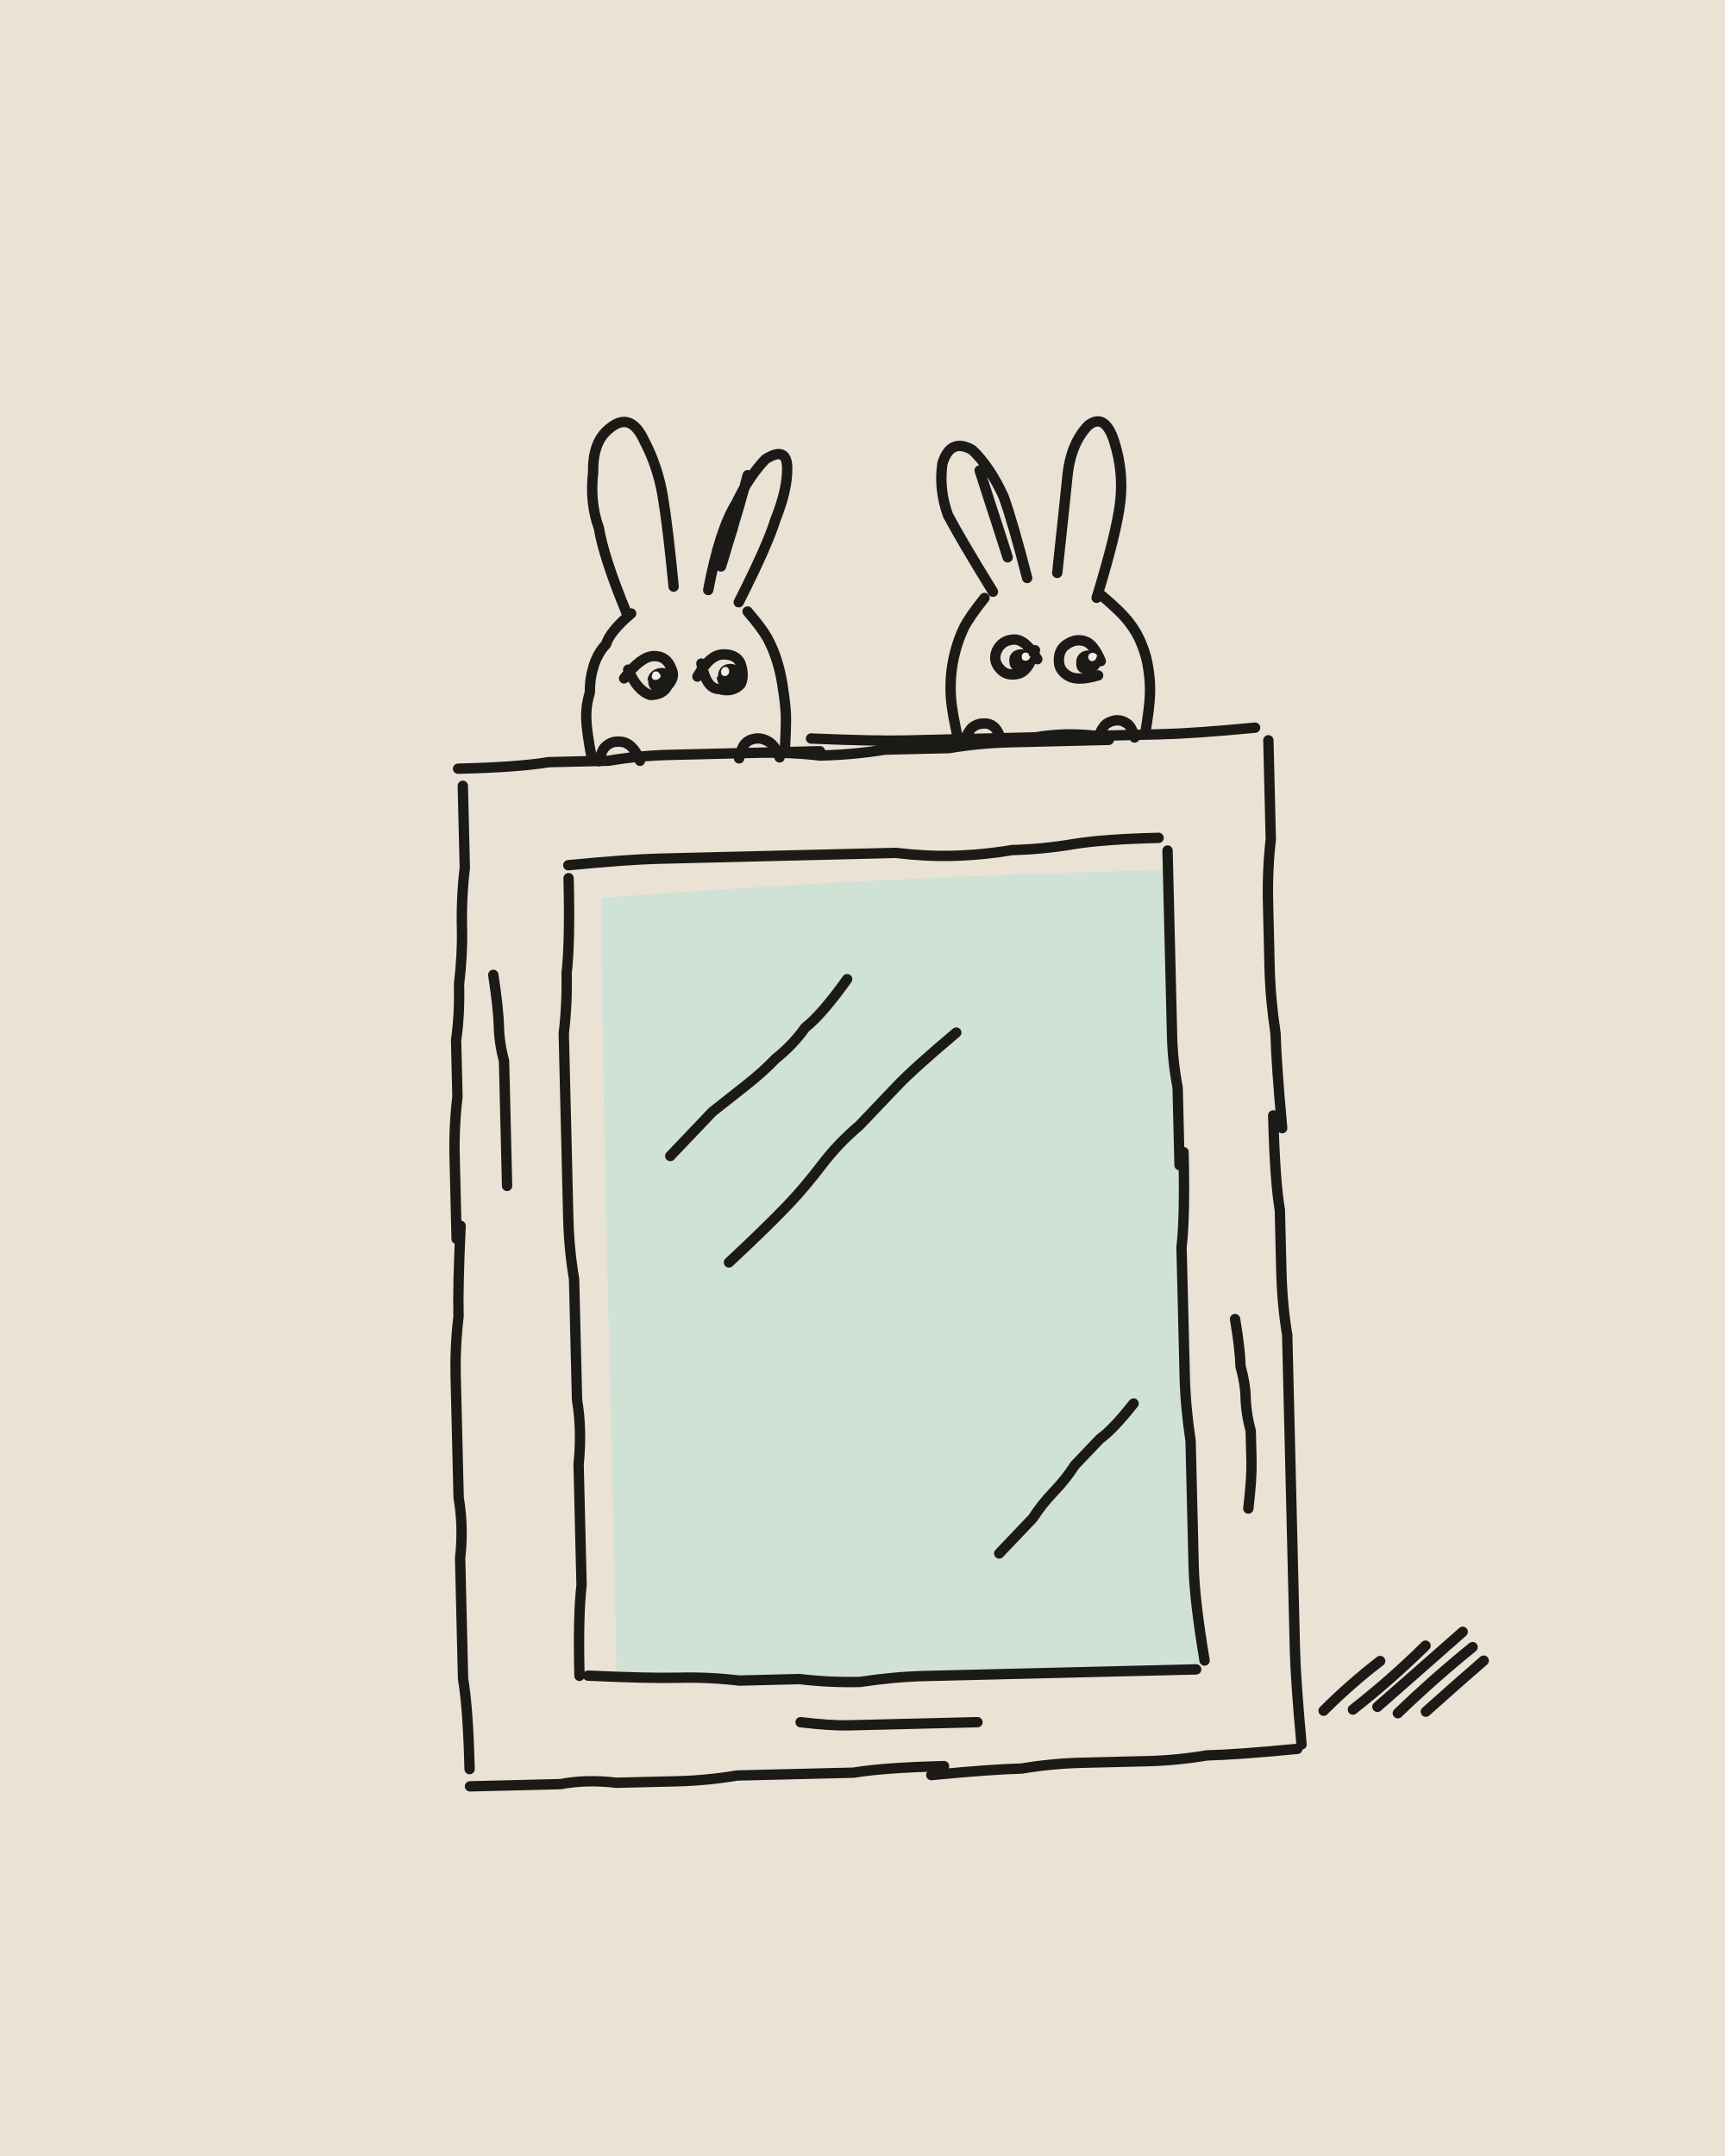
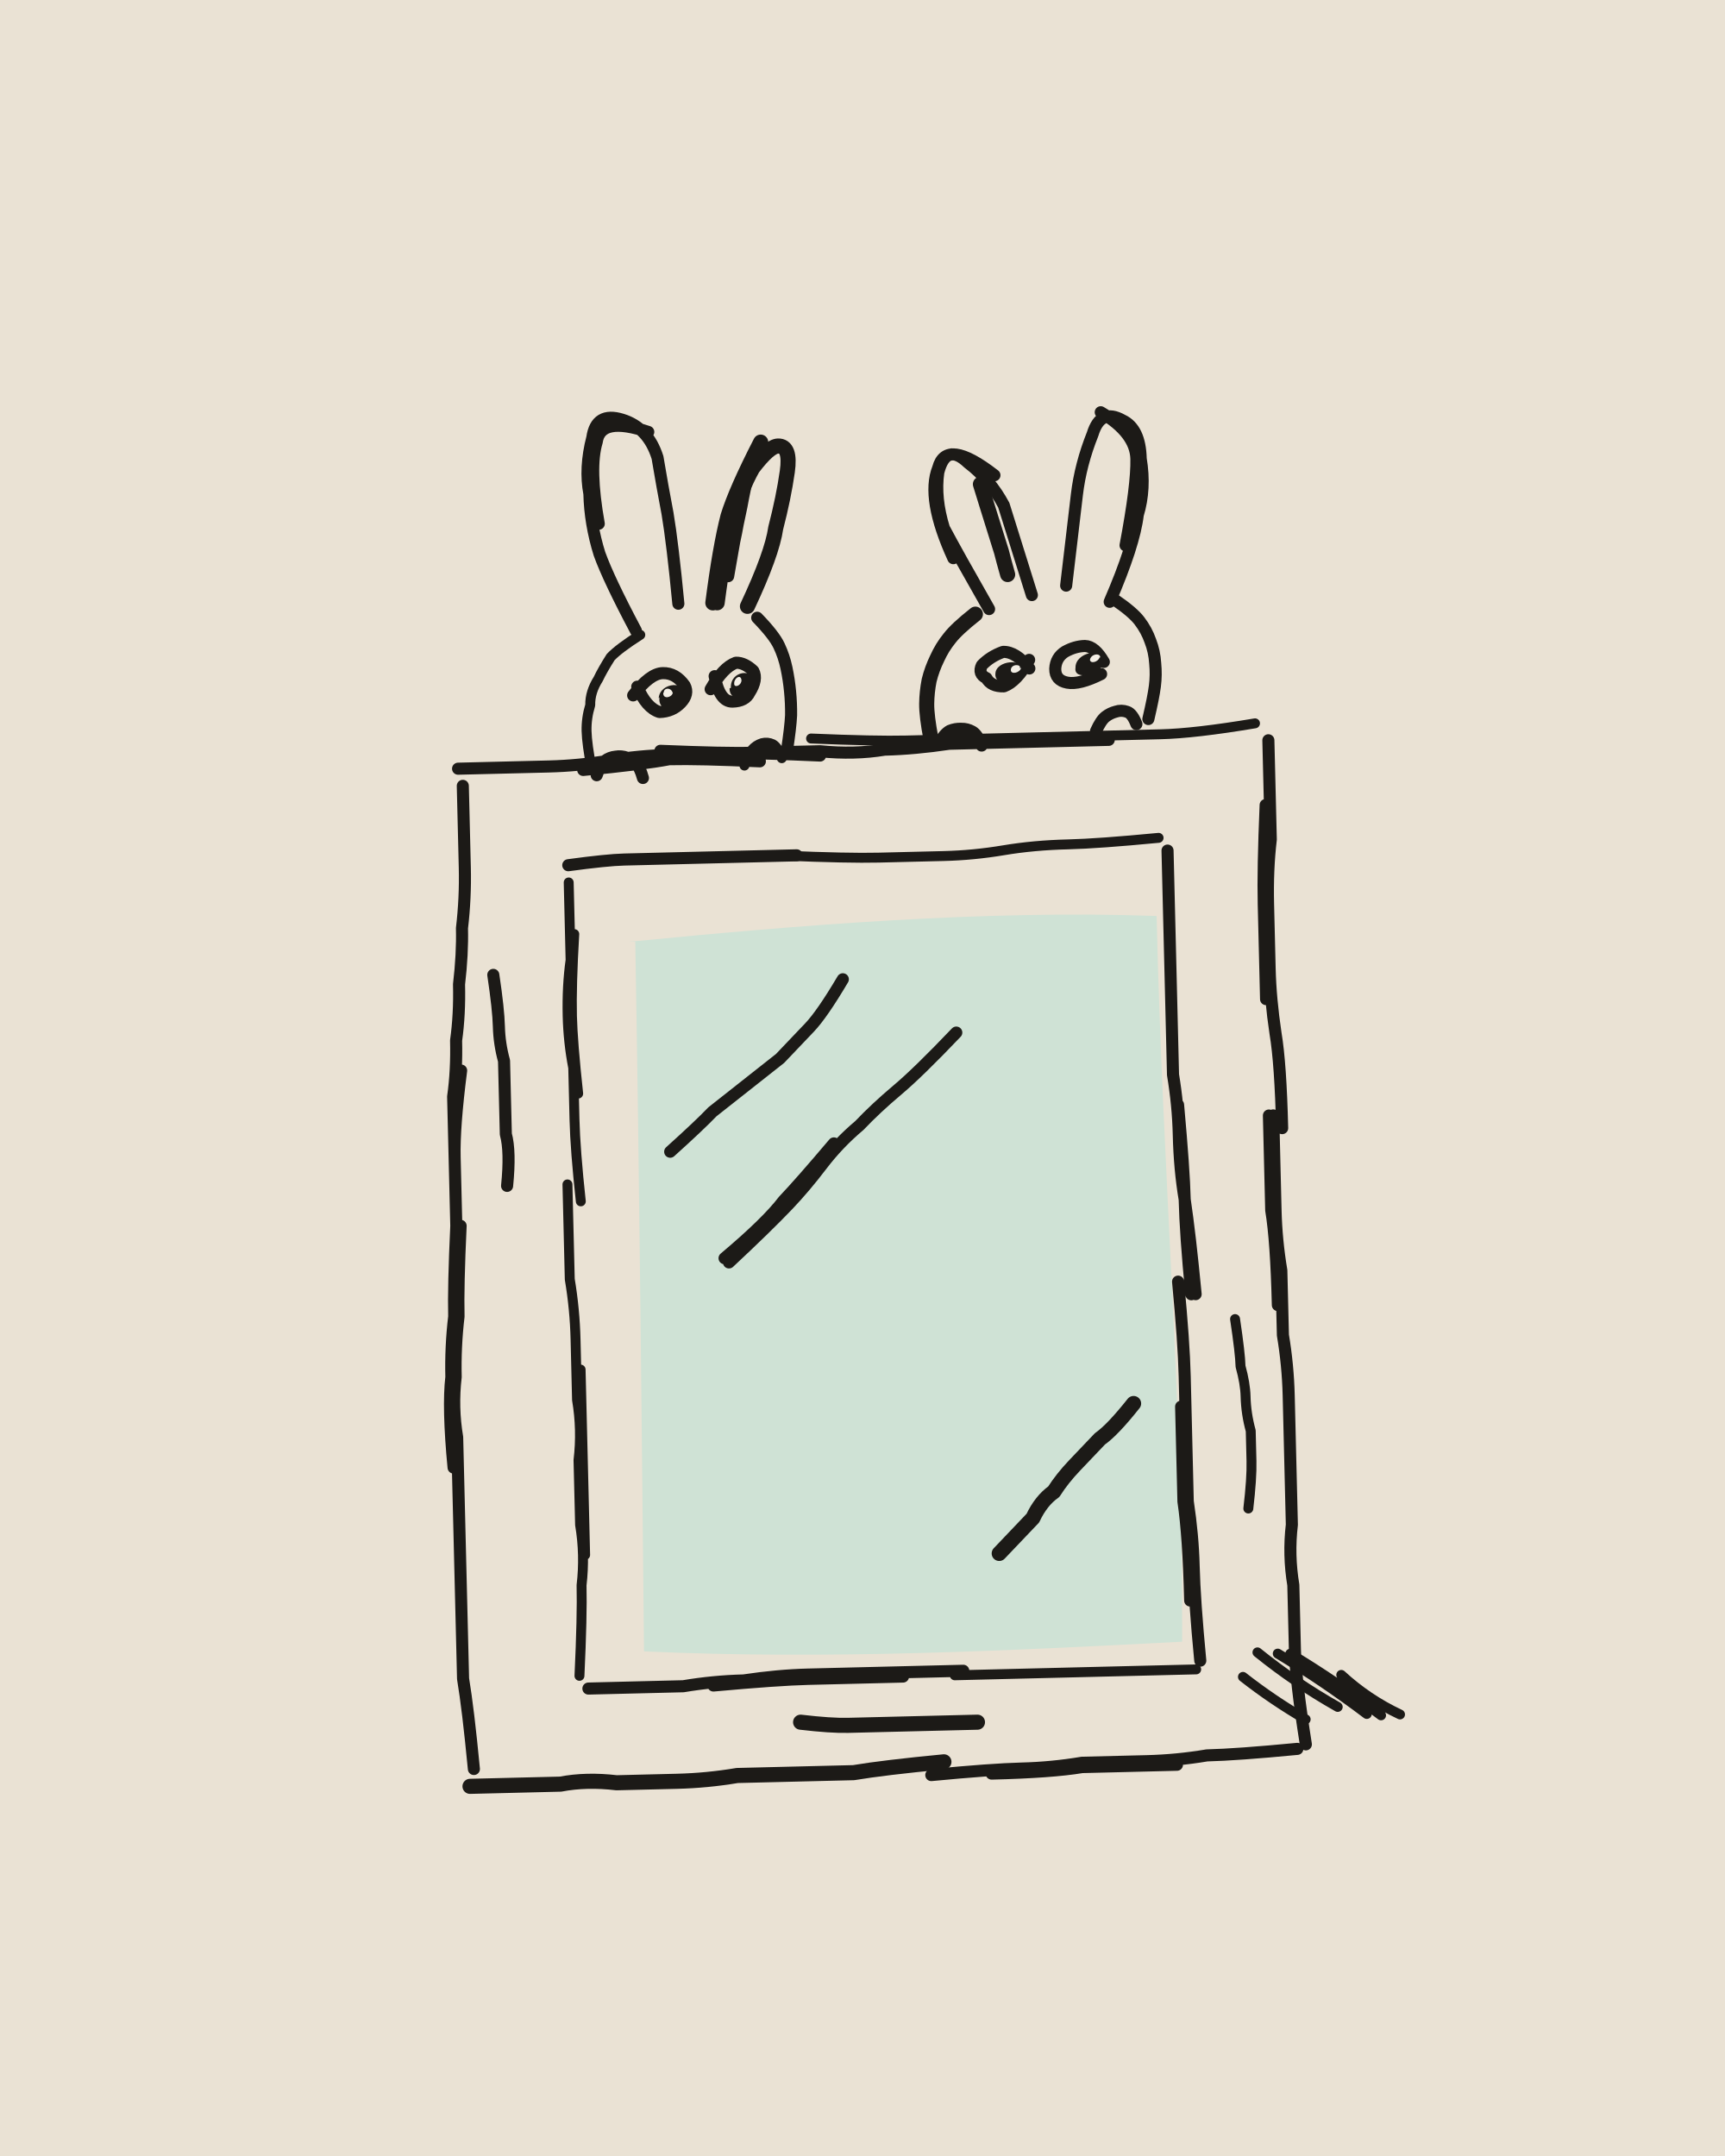
<svg xmlns="http://www.w3.org/2000/svg" viewBox="0 0 400 500" width="400" height="500">
  <path fill="#EAE2D4" d="M0 0h400v500H0z" />
  <g transform="rotate(-1.4 200 250)">
-     <path fill="#CFE2D5" d="M139.9 206.8C183.5 204.5 228.6 203.4 272.4 203.5C273.5 268.4 275 332 275.3 387.7C230.5 389.2 184.7 389.7 139.6 388.4C140 333.4 139.3 268.3 140.5 206.9Z" />
-     <g fill="none" stroke="#1C1A17" stroke-width="2.4" stroke-linecap="round" stroke-linejoin="round">
-       <path d="M108 176q14 0 21-1 7 0 14 0 7-1 14-1 7 0 14 0 7 0 21 0M190 171q15 1 22 1 8 0 15 0 7 0 15 0 7-1 14 0 8 0 15 0 8 0 22-1M155 174q15 0 22 0 8 0 15 1 8 0 15-1 7 0 15 0 7-1 14-1 8 0 23 0M296 174q0 15 0 23-1 7-1 15 0 7 0 15 0 7 1 15 0 7 1 22M295 261q0 15 1 22 0 7 0 14 0 8 1 15 0 7 0 14 0 8 0 15 0 7 0 15 0 7 0 14 0 7 0 15 0 7 1 22M297 408q-14 1-21 1-7 1-14 1-8 0-15 0-7 0-14 1-7 0-21 1M215 410q-14 0-21 1-7 0-14 0-6 0-13 0-7 1-14 1-7 0-14 0-7-1-13 0-7 0-21 0M105 408q0-14-1-21 0-7 0-14 0-7 0-14 1-7 0-14 0-7 0-14 0-7 0-14 0-7 1-14 0-7 1-21M105 285q0-13 0-19 0-7 1-14 0-6 0-13 1-6 1-13 1-7 1-13 0-7 1-14 0-6 0-19M133 199q14-1 21-1 7 0 13 0 7 0 14 0 7 0 14 0 7 0 14 0 7 1 13 1 7 0 14-1 7 0 14-1 7-1 20-1M272 199q0 12 0 18 0 6 0 13 0 6 0 12 0 6 1 12 0 6 0 18M274 269q0 15-1 22 0 8 0 15 0 8 0 15 0 7 1 15 0 7 0 14 0 8 0 15 0 8 2 22M274 389q-14 0-21 0-7 0-14 0-7 0-14 0-7 0-14 0-7 0-15 1-7 0-14-1-7 0-14 0-7-1-14-1-7 0-21-1M131 387q0-14 1-21 0-7 0-14 0-7 0-14 1-8 0-15 0-7 0-14 0-7 0-14-1-7-1-14 0-7 0-15 0-7 0-14 0-7 0-14 1-7 1-14 1-7 1-22M115 224q1 8 1 12 0 4 1 8 0 4 0 8 0 4 0 9 0 4 0 12M285 308q1 7 1 11 1 4 1 7 0 4 1 8 0 3 0 7 0 4-1 11M182 399q7 1 11 1 3 0 6 0 4 0 7 0 3 0 7 0 3 0 10 0M155 267q7-7 10-10 4-3 8-6 4-3 7-6 4-3 7-7 4-3 10-11M168 292q9-8 14-13 4-4 8-9 4-5 9-9 4-4 9-9 4-4 14-12M229 361q5-5 8-8 2-3 5-6 3-3 5-6 3-3 6-6 3-2 8-8M148 141q-5-13-6-20-2-6-1-13 0-7 4-10 5-4 8 3 3 6 4 13 1 7 2 21M167 136q3-14 7-20 3-6 7-10 5-3 5 2 0 5-3 12-2 6-9 19M176.8 109.6q-1 3.5-1.6 5.3-.5 1.7-1.1 3.5-.6 1.7-1.1 3.5-.6 1.7-1.2 3.5-.5 1.7-1.7 5.2M149 141q-5 4-6 7-2 2-3 5-1 3-1 6-1 3-1 6 0 3 1 9M176 141.2q3.7 4.5 4.9 7.2 1.2 2.6 1.9 5.4 .7 2.8 1 5.7 .4 2.9 .5 5.8 0 2.9-.5 8.8M140.7 175.1q.6-2.3 1.4-3.2 .9-.9 2.1-1.2 1.2-.2 2.4 .1 1.1 .4 1.9 1.3 .9 .9 1.7 3.1M173.2 175.2q.6-2.4 1.4-3.3 .8-.9 2-1.1 1.2-.3 2.3 .1 1.2 .4 2 1.2 .9 .9 1.7 3.1M147 156q4-5 7-5 3 0 4 3 1 2-1 4-1 2-4 2-3-1-5-6M164 156q3-5 6-5 3 0 4 2 1 3 0 5-2 2-5 1-3 0-4-6M257 140q5-15 6-22 1-7-1-14-2-7-6-4-4 4-5 11-1 8-3 23M241 135q-3-13-5-19-3-7-7-11-5-3-7 3-1 6 1 12 3 6 10 18M230.6 109.8q1 3.4 1.5 5.1 .5 1.7 1 3.4 .5 1.7 1 3.3 .5 1.7 1 3.4 .5 1.7 1.5 5.1M258.3 139.6q4.4 3.9 6.1 6.3 1.8 2.4 2.8 5.2 1.1 2.9 1.4 5.8 .4 3 .2 6-.2 3-1.3 8.8M231 139.4q-3.7 4.4-5 6.9-1.3 2.6-2.1 5.4-.8 2.8-1.1 5.6-.3 2.9-.1 5.8 .2 2.8 1.3 8.5M265 172.6q-.6-2.6-1.7-3.3-1-.8-2.4-.8-1.3 .1-2.4 .8-1 .8-2.1 3.3M234.1 172.6q-.7-2.6-1.8-3.4-1-.8-2.4-.7-1.3 0-2.4 .8-1 .8-2.1 3.3M257.6 154.7q-1.6-4.1-3.6-4.7-2-.7-4 .5-2 1.1-2.1 3.6-.2 2.4 2 3.8 2.1 1.4 7 .1M242.9 153.9q-2.7-4.8-5.4-4.7-2.7 .1-3.9 2.4-1.1 2.3 .5 4.2 1.5 1.9 4.1 1.4 2.6-.4 4.2-5.4M303.3 399.3q6.3-6 13.4-11.2M310.1 399.2q9-6.7 17.2-14.4M315.8 398.7q10.1-8.4 20.2-16.9M320.5 400.3q8.5-7.8 17.7-14.9M327 400.1q6.8-5.8 13.7-11.5" />
+     <path fill="#CFE2D5" d="M146.6 217.1C186.1 214.2 229 211.7 269.1 214.1C269 273.4 272.5 329.8 270.9 382.5C230.8 383.6 189.1 384.7 146.1 381.7C146.8 333.1 147.7 273.3 148.1 217.1Z" />
+     <g fill="none" stroke="#1C1A17" stroke-width="2.8" stroke-linecap="round" stroke-linejoin="round">
+       <path d="M108 176q14 0 21 0 7 0 14-1 7-1 14-1 7 0 14 0 7 0 21 1M137 177q14-1 20-2 7 0 21 1M155 173q15 1 22 1 8 0 15 0 8 1 15 0 7 0 15-1 7 0 14 0 8 0 23 0M296 174q0 15 0 23-1 7-1 15 0 7 0 15 0 7 1 15 1 7 1 22M295 189q-1 15-1 23 0 7 0 22M295 261q0 15 0 22 0 7 1 14 0 8 0 15 1 7 1 14 0 8 0 15 0 7 0 15-1 7 0 14 0 7 0 15 0 7 2 22M294 261q0 15 0 22 1 7 1 22M297 408q-14 1-21 1-7 1-14 1-8 0-15 0-7 1-14 1-7 0-21 1M269 411q-14 0-22 0-7 1-21 1M106 408q-1-14-2-21 0-7 0-14 0-7 0-14 0-7 0-14 0-7 0-14-1-7 0-14 0-7 1-14 0-7 1-21M103 338q-1-14 0-21 0-7 1-14 0-7 1-21M105 285q0-13 0-19 0-7 0-14 1-6 1-13 1-6 1-13 1-7 1-13 1-7 1-14 0-6 0-19M105 285q0-13 0-19 0-7 2-20M133 199q9-1 13-1 5 0 9 0 5 0 9 0 5 0 9 0 5 0 13 0M272 199q0 15 0 22 0 8 0 15 0 7 0 15 1 7 1 14 0 8 1 15 0 8 1 22M273 258q1 15 1 22 1 8 2 22M272 299q1 14 1 22 0 7 0 15 0 7 0 14 1 8 1 15 0 8 1 22M272 328q0 15 0 22 1 8 1 23M220 388q-14 0-22 0-7 0-14 0-7 0-15 1-7 0-14 1-7 0-22 0M206 389q-15 0-22 0-7 0-22 1M115 224q1 8 1 12 0 4 1 8 0 4 0 8 0 4 0 9 1 4 0 12M155 266q7-6 10-9 4-3 8-6 4-3 8-6 3-3 7-7 3-3 8-11M168 292q9-8 14-13 4-4 8-9 4-5 9-9 4-4 9-8 5-4 14-13M167 291q10-8 14-13 4-4 12-13M150 145q-6-12-8-18-2-7-2-14-1-6 1-13 1-6 7-4 6 2 8 9 1 7 2 13 1 7 2 21M142 120q-2-13 0-19 1-6 12-2M176.9 108.8q-.8 4-1.3 6-.4 2-.9 4-.5 2-.9 4-.5 2-.9 4.1-.4 2-1.2 6M178.2 142.7q3.8 4.1 4.9 6.6 1.1 2.5 1.6 5.2 .5 2.7 .7 5.5 .2 2.7 .1 5.5-.2 2.8-1.2 8.4M140.1 178.3q.9-2.5 2-3.3 1.1-.8 2.5-.9 1.3-.2 2.6 .3 1.2 .5 2.1 1.4 .9 1 1.5 3.4M149 160q4-5 7-5 3 0 5 3 1 2-1 4-2 2-5 2-3-1-5-6M167 159q3-5 6-6 2 0 4 2 1 2-1 5-1 2-4 2-3 0-4-6M260 141q6-13 7-20 2-6 1-13 0-7-4-9-5-3-7 3-3 7-4 14-1 7-3 21M264 128q3-14 3-20 0-6-8-11M242 139q-4-14-6-21-3-6-8-10-5-5-7 2-1 6 1 13 3 6 10 19M234 111q-11-9-13-2-3 7 3 21M261.1 140.5q4.2 3 5.7 5.1 1.6 2.2 2.4 4.7 .9 2.5 1 5.2 .2 2.7-.2 5.3-.4 2.6-1.7 7.6M265.5 169.5q-.9-2.5-2.1-2.9-1.3-.5-2.6-.1-1.3 .3-2.4 1.1-1.1 .8-2.3 3.3M229.5 173.6q-.9-2.6-2.1-3.3-1.2-.7-2.5-.7-1.4-.1-2.7 .4-1.2 .6-2.7 2.9M258.3 154.9q-2-3.7-4.3-3.8-2.3 0-4.6 1.2-2.2 1.3-2.4 3.9-.1 2.7 2.7 3.3 2.8 .6 7.9-1.8M241 156q-3-4-6-4-3 1-5 3-1 2 1 3 1 2 4 2 3-1 6-6" />
+       <path stroke-width="2.3" d="M190 171q15 1 22 1 8 0 15 0 7 0 15 0 7 0 14 0 8 0 15 0 8 0 22-2M183 198q15 1 22 1 7 0 15 0 7 0 14-1 7-1 15-1 7 0 21-1M274 389q-9 0-14 0-5 0-10 0-4 0-9 0-5 0-9 0-5 0-14 0M131 387q1-14 1-21 1-7 0-14 0-7 0-15 1-7 0-14 0-7 0-14 0-7-1-14 0-7 0-22M133 359q0-14 0-22 0-7 0-21M134 277q-1-12-1-19 0-6 0-12-1-6-1-12 0-7 1-13 0-6 0-18M134 252q-1-12-1-18 0-7 1-19M285 308q1 8 1 11 1 4 1 7 0 4 1 8 0 3 0 7 0 4-1 11M151 146q-5 3-7 5-2 3-3 5-2 3-2 6-1 3-1 6 0 3 1 9M174.4 176.9q.9-2.6 1.8-3.6 1-1.1 2.4-1.5 1.3-.3 2.5 .3 1.2 .7 2 3.3M299.1 401.2q-7.5-4.6-14.3-10.2M306.6 398.5q-9.7-5.8-18.3-13.1M313.3 400.3q-9.8-7.8-20.3-14.5M316.6 400.7q-10-8-20.7-14.8M321 400.6q-7.4-3.7-13.4-9.5" />
+       <path stroke-width="3.5" d="M215 409q-14 1-21 2-7 0-14 0-6 0-13 0-7 1-14 1-7 0-14 0-7-1-13 0-7 0-21 0M182 399q7 1 11 1 3 0 6 0 4 0 7 0 3 0 7 0 3 0 10 0M229 361q5-5 8-8 2-4 5-6 2-3 5-6 3-3 6-6 3-2 8-8M169 139q2-13 4-19 2-7 5-12 4-5 6-5 3 0 2 6-1 6-3 13-1 6-7 18M168 139q2-13 4-20 2-6 8-17M230.7 113q1 3.5 1.5 5.3 .5 1.7 1 3.5 .5 1.7 1 3.5 .5 1.7 1 3.5 .4 1.8 1.3 5.3M228.8 143.1q-4.4 3.3-6.1 5.4-1.8 2.1-3 4.6-1.3 2.5-2 5.1-.6 2.7-.7 5.4-.1 2.8 .8 8.2" />
    </g>
-     <path fill="#1C1A17" d="M152.4 156.7C152.7 152.9 158.8 152.7 158.5 156.8C158.4 160.8 152.1 160.5 152.6 156.5ZM168.8 156.1C168.8 152.1 174.6 152.4 174.7 156.3C174.3 159.9 168.4 159.8 168.5 156.2ZM257.4 154.8C257.3 151.2 251.7 151.2 251.9 155.2C251.7 158.7 257.5 158.2 257.6 154.9ZM241.9 154.3C241.7 150.5 236.2 150.7 236.4 154.2C236.3 157.9 242.2 157.8 241.8 154.1Z" />
-     <path fill="#F4EFE6" d="M153.5 155.6C153.5 154.2 155.2 154.2 155.5 155.7C155.2 156.7 153.3 157 153.4 155.5ZM169.5 155C169.7 153.6 171.4 153.5 171.4 155C171.3 156.3 169.5 156.4 169.5 155.1ZM256.8 153.8C256.9 152.5 254.8 152.3 254.7 153.7C254.8 155 256.5 155 256.7 153.5ZM241 153.2C241.3 152.1 239.2 151.8 239.3 153.4C239.4 154.6 241.2 154.4 241.3 153.1Z" />
+     <path fill="#1C1A17" d="M154.9 160.8C155.3 157 161.7 156.7 161.4 160.8C161.1 164.7 154.4 164.6 155.1 160.6ZM171.7 158.8C171.6 154.8 177.2 154.2 177.4 157.9C176.9 161.6 171.2 162.5 171.4 158.9ZM258.1 154.7C258.3 151.4 251.7 152.5 251.7 156.1C251.1 159.3 258 157.8 258.3 154.8ZM239.7 156.8C239.9 153.4 233.3 153.9 233.1 157C232.7 160.4 239.7 160 239.6 156.6Z" />
+     <path fill="#F4EFE6" d="M156.1 159.6C156.1 158.3 157.9 158.3 158.2 159.7C157.8 160.8 155.8 161.1 156 159.5ZM172.5 157.6C172.7 156.3 174.2 155.7 174.2 157.2C174 158.5 172.3 158.9 172.5 157.7ZM257.5 154C257.7 152.7 255.4 152.9 255.1 154.3C255.1 155.3 257 155 257.4 153.7ZM238.8 155.9C239.2 154.9 236.8 154.8 236.7 156.2C236.6 157.4 238.8 157 239.1 155.8Z" />
  </g>
</svg>
